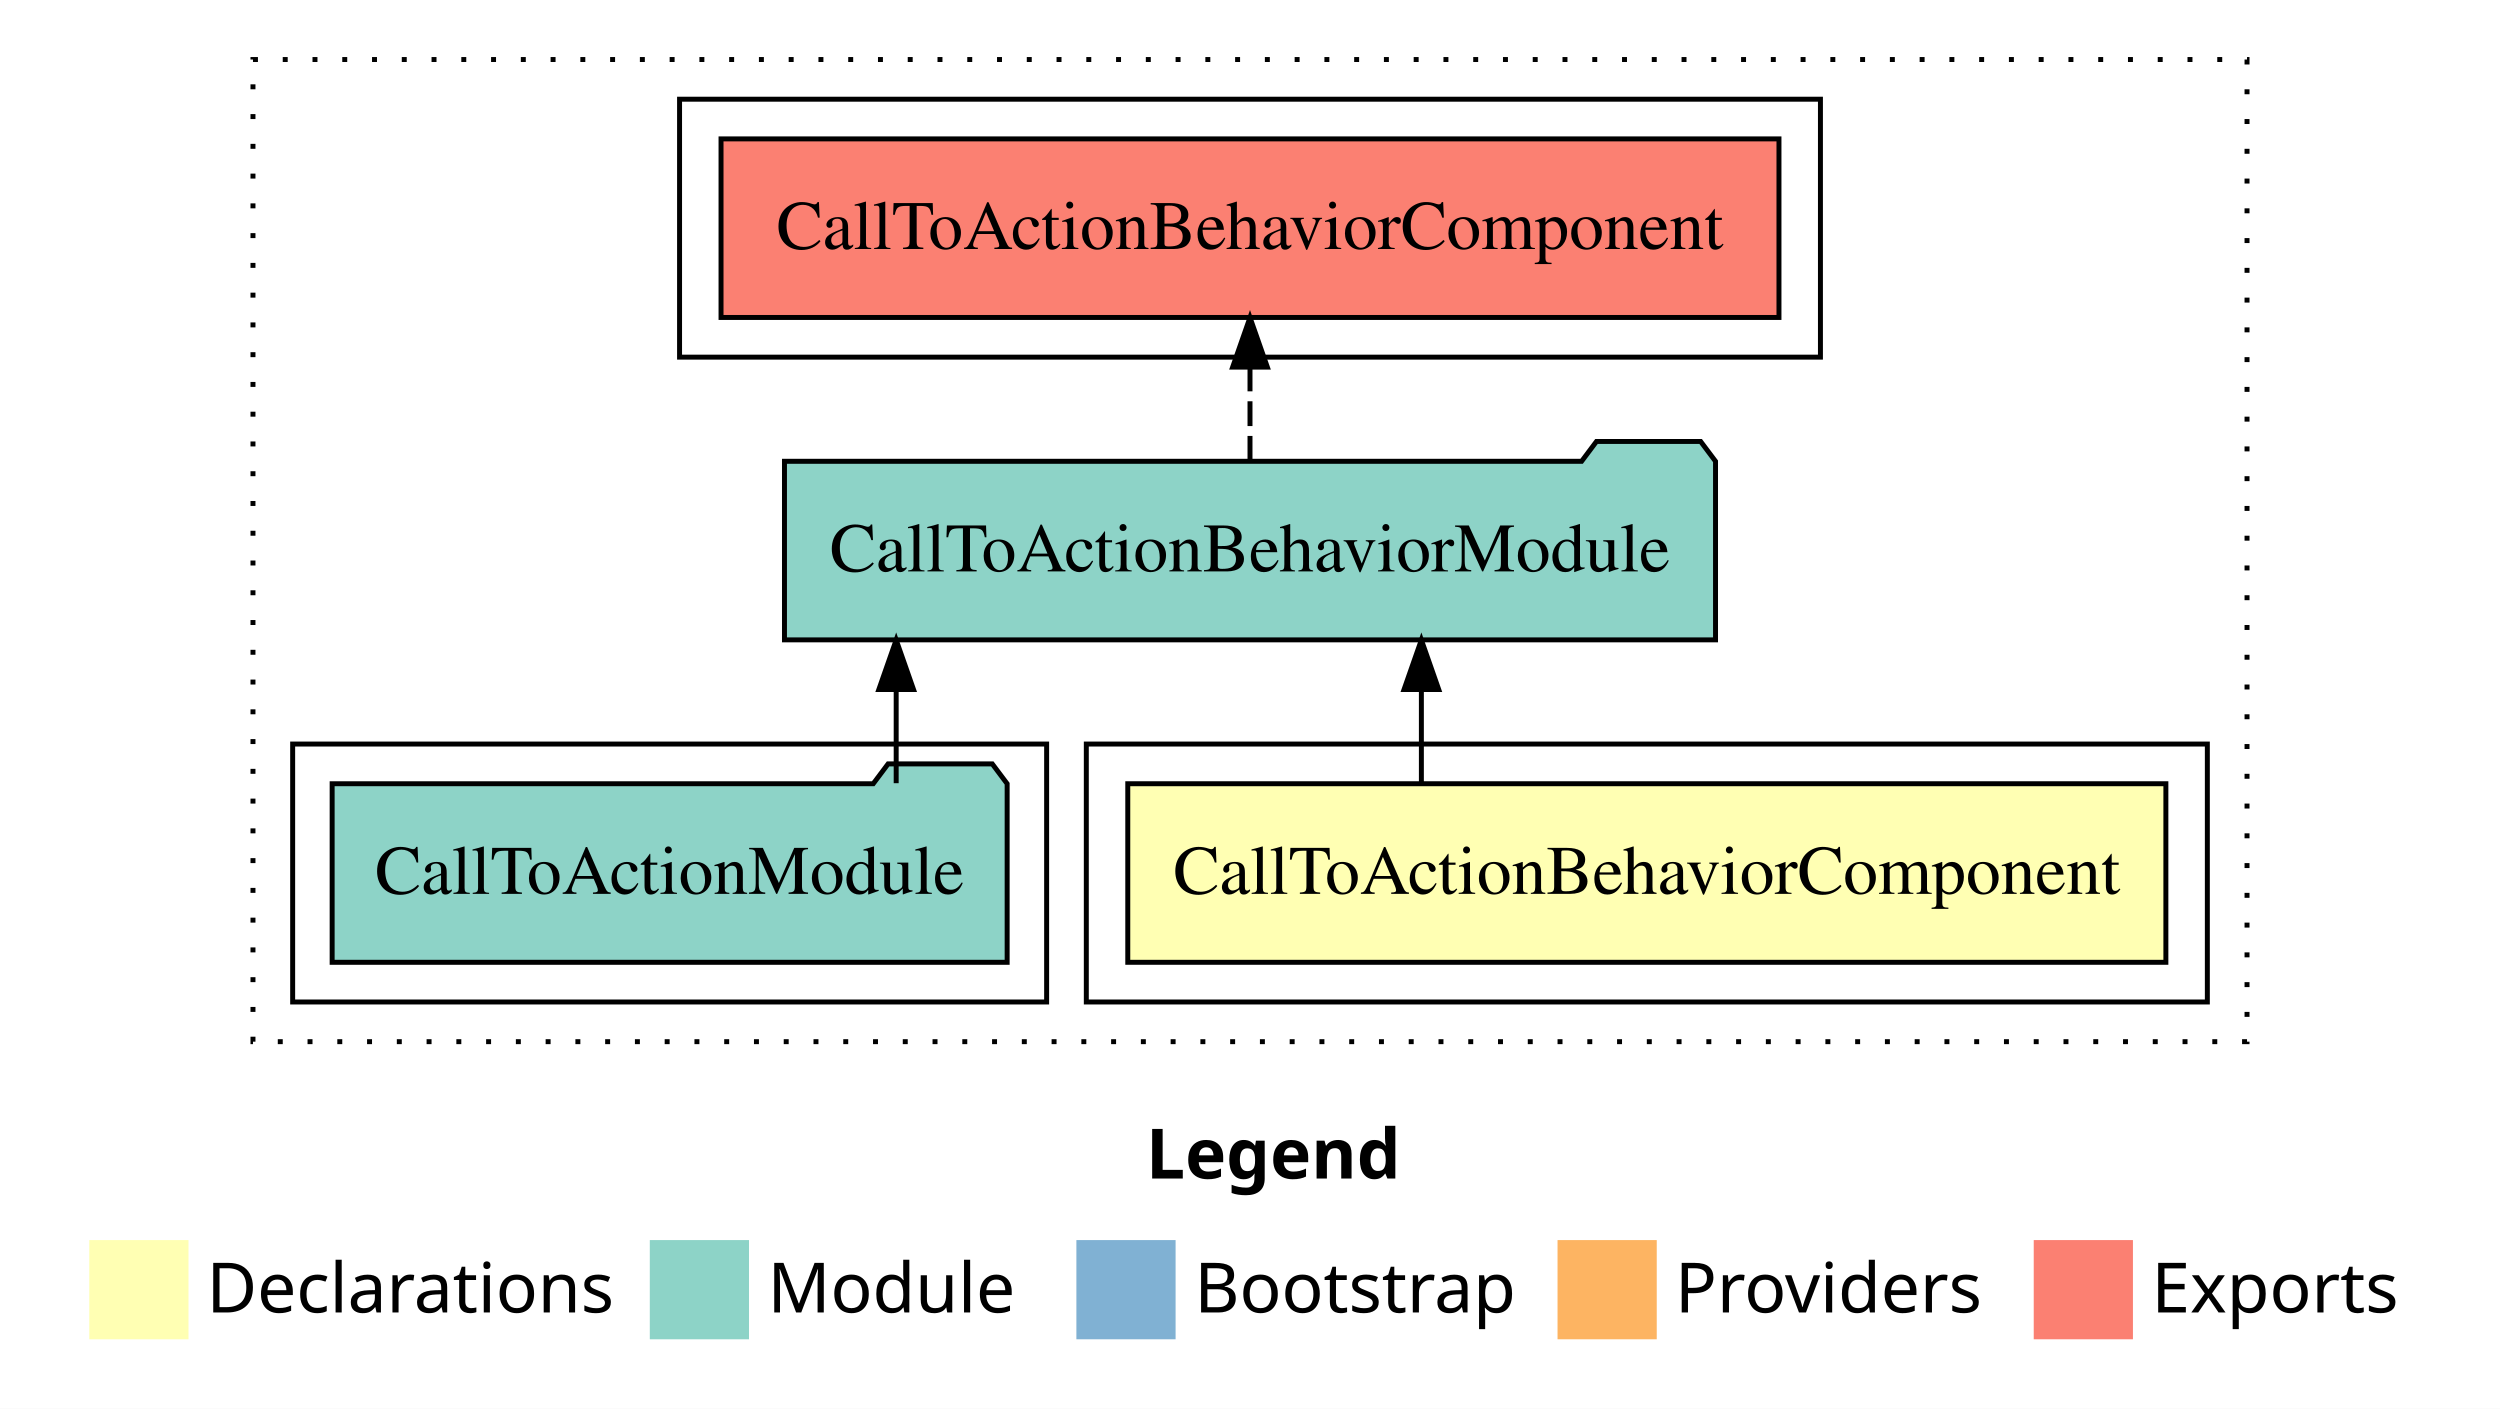
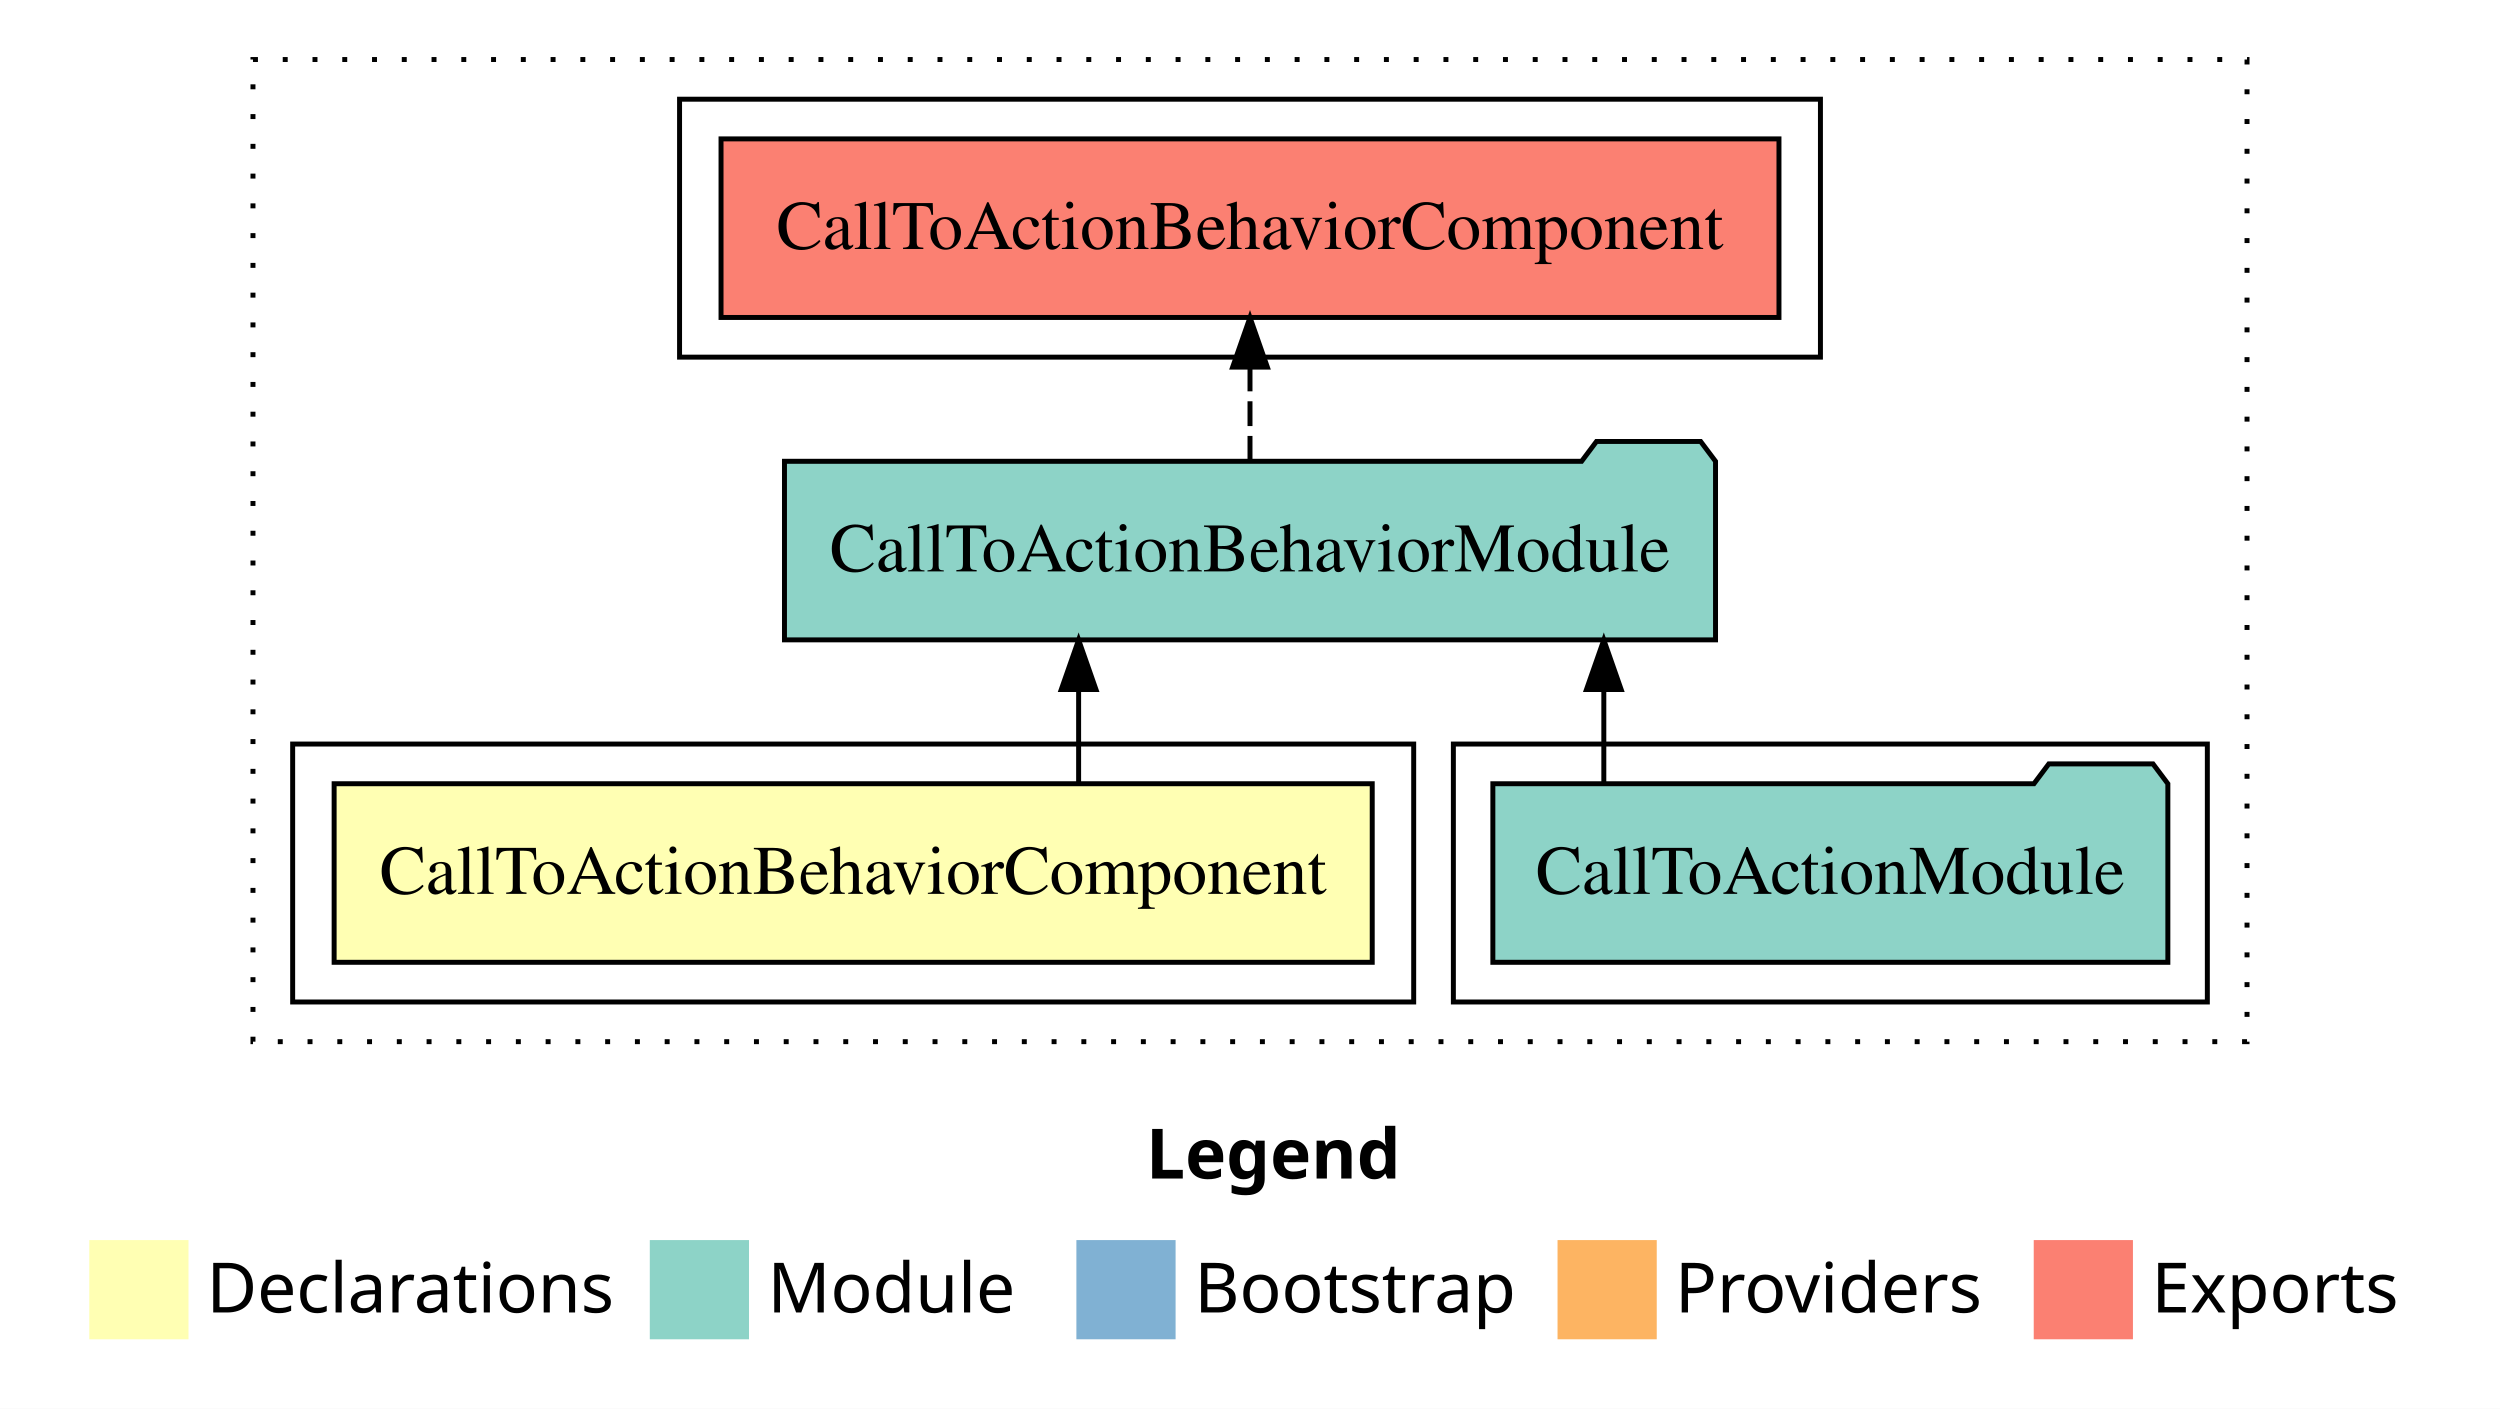
<svg xmlns="http://www.w3.org/2000/svg" width="504pt" height="284pt" viewBox="0.00 0.00 504.00 284.00">
  <g id="graph0" class="graph" transform="scale(1 1) rotate(0) translate(4 280)">
    <polygon fill="white" stroke="transparent" points="-4,4 -4,-280 500,-280 500,4 -4,4" />
    <text text-anchor="start" x="227.01" y="-42.4" font-family="Times-12" font-weight="bold" font-size="14.00">Legend</text>
    <polygon fill="#ffffb3" stroke="transparent" points="14,-10 14,-30 34,-30 34,-10 14,-10" />
    <text text-anchor="start" x="37.63" y="-15.4" font-family="Times-12" font-size="14.00">  Declarations</text>
    <polygon fill="#8dd3c7" stroke="transparent" points="127,-10 127,-30 147,-30 147,-10 127,-10" />
    <text text-anchor="start" x="150.73" y="-15.4" font-family="Times-12" font-size="14.00">  Module</text>
    <polygon fill="#80b1d3" stroke="transparent" points="213,-10 213,-30 233,-30 233,-10 213,-10" />
    <text text-anchor="start" x="236.78" y="-15.4" font-family="Times-12" font-size="14.00">  Bootstrap</text>
    <polygon fill="#fdb462" stroke="transparent" points="310,-10 310,-30 330,-30 330,-10 310,-10" />
    <text text-anchor="start" x="333.67" y="-15.4" font-family="Times-12" font-size="14.00">  Providers</text>
    <polygon fill="#fb8072" stroke="transparent" points="406,-10 406,-30 426,-30 426,-10 406,-10" />
    <text text-anchor="start" x="429.73" y="-15.4" font-family="Times-12" font-size="14.00">  Exports</text>
    <g id="clust1" class="cluster">
      <polygon fill="none" stroke="black" stroke-dasharray="1,5" points="47,-70 47,-268 449,-268 449,-70 47,-70" />
    </g>
+     <g id="clust4" class="cluster">
+       <polygon fill="none" stroke="black" points="289,-78 289,-130 441,-130 441,-78 289,-78" />
+     </g>
    <g id="clust5" class="cluster">
      <polygon fill="none" stroke="black" points="133,-208 133,-260 363,-260 363,-208 133,-208" />
    </g>
    <g id="clust2" class="cluster">
-       <polygon fill="none" stroke="black" points="215,-78 215,-130 441,-130 441,-78 215,-78" />
-     </g>
-     <g id="clust4" class="cluster">
-       <polygon fill="none" stroke="black" points="55,-78 55,-130 207,-130 207,-78 55,-78" />
+       <polygon fill="none" stroke="black" points="55,-78 55,-130 281,-130 281,-78 55,-78" />
    </g>
    <g id="node1" class="node">
-       <polygon fill="#ffffb3" stroke="black" points="432.64,-122 223.36,-122 223.36,-86 432.64,-86 432.64,-122" />
-       <text text-anchor="middle" x="328" y="-99.8" font-family="Times,serif" font-size="14.00">CallToActionBehaviorComponent</text>
+       <polygon fill="#ffffb3" stroke="black" points="272.64,-122 63.36,-122 63.36,-86 272.64,-86 272.64,-122" />
+       <text text-anchor="middle" x="168" y="-99.8" font-family="Times,serif" font-size="14.00">CallToActionBehaviorComponent</text>
    </g>
    <g id="node2" class="node">
      <polygon fill="#8dd3c7" stroke="black" points="341.85,-187 338.85,-191 317.85,-191 314.85,-187 154.15,-187 154.15,-151 341.85,-151 341.85,-187" />
      <text text-anchor="middle" x="248" y="-164.8" font-family="Times,serif" font-size="14.00">CallToActionBehaviorModule</text>
    </g>
    <g id="edge1" class="edge">
-       <path fill="none" stroke="black" d="M282.55,-122.11C282.55,-122.11 282.55,-140.99 282.55,-140.99" />
-       <polygon fill="black" stroke="black" points="279.05,-140.99 282.55,-150.99 286.05,-140.99 279.05,-140.99" />
+       <path fill="none" stroke="black" d="M213.45,-122.11C213.45,-122.11 213.45,-140.99 213.45,-140.99" />
+       <polygon fill="black" stroke="black" points="209.95,-140.99 213.45,-150.99 216.95,-140.99 209.95,-140.99" />
    </g>
    <g id="node4" class="node">
      <polygon fill="#fb8072" stroke="black" points="354.64,-252 141.36,-252 141.36,-216 354.64,-216 354.64,-252" />
      <text text-anchor="middle" x="248" y="-229.8" font-family="Times,serif" font-size="14.00">CallToActionBehaviorComponent </text>
    </g>
    <g id="edge3" class="edge">
      <path fill="none" stroke="black" stroke-dasharray="5,2" d="M248,-187.11C248,-187.11 248,-205.99 248,-205.99" />
      <polygon fill="black" stroke="black" points="244.5,-205.99 248,-215.99 251.5,-205.99 244.5,-205.99" />
    </g>
    <g id="node3" class="node">
-       <polygon fill="#8dd3c7" stroke="black" points="199.04,-122 196.04,-126 175.04,-126 172.04,-122 62.96,-122 62.96,-86 199.04,-86 199.04,-122" />
-       <text text-anchor="middle" x="131" y="-99.8" font-family="Times,serif" font-size="14.00">CallToActionModule</text>
+       <polygon fill="#8dd3c7" stroke="black" points="433.04,-122 430.04,-126 409.04,-126 406.04,-122 296.96,-122 296.96,-86 433.04,-86 433.04,-122" />
+       <text text-anchor="middle" x="365" y="-99.8" font-family="Times,serif" font-size="14.00">CallToActionModule</text>
    </g>
    <g id="edge2" class="edge">
-       <path fill="none" stroke="black" d="M176.67,-122.11C176.67,-122.11 176.67,-140.99 176.67,-140.99" />
-       <polygon fill="black" stroke="black" points="173.17,-140.99 176.67,-150.99 180.17,-140.99 173.17,-140.99" />
+       <path fill="none" stroke="black" d="M319.33,-122.11C319.33,-122.11 319.33,-140.99 319.33,-140.99" />
+       <polygon fill="black" stroke="black" points="315.83,-140.99 319.33,-150.99 322.83,-140.99 315.83,-140.99" />
    </g>
  </g>
</svg>
